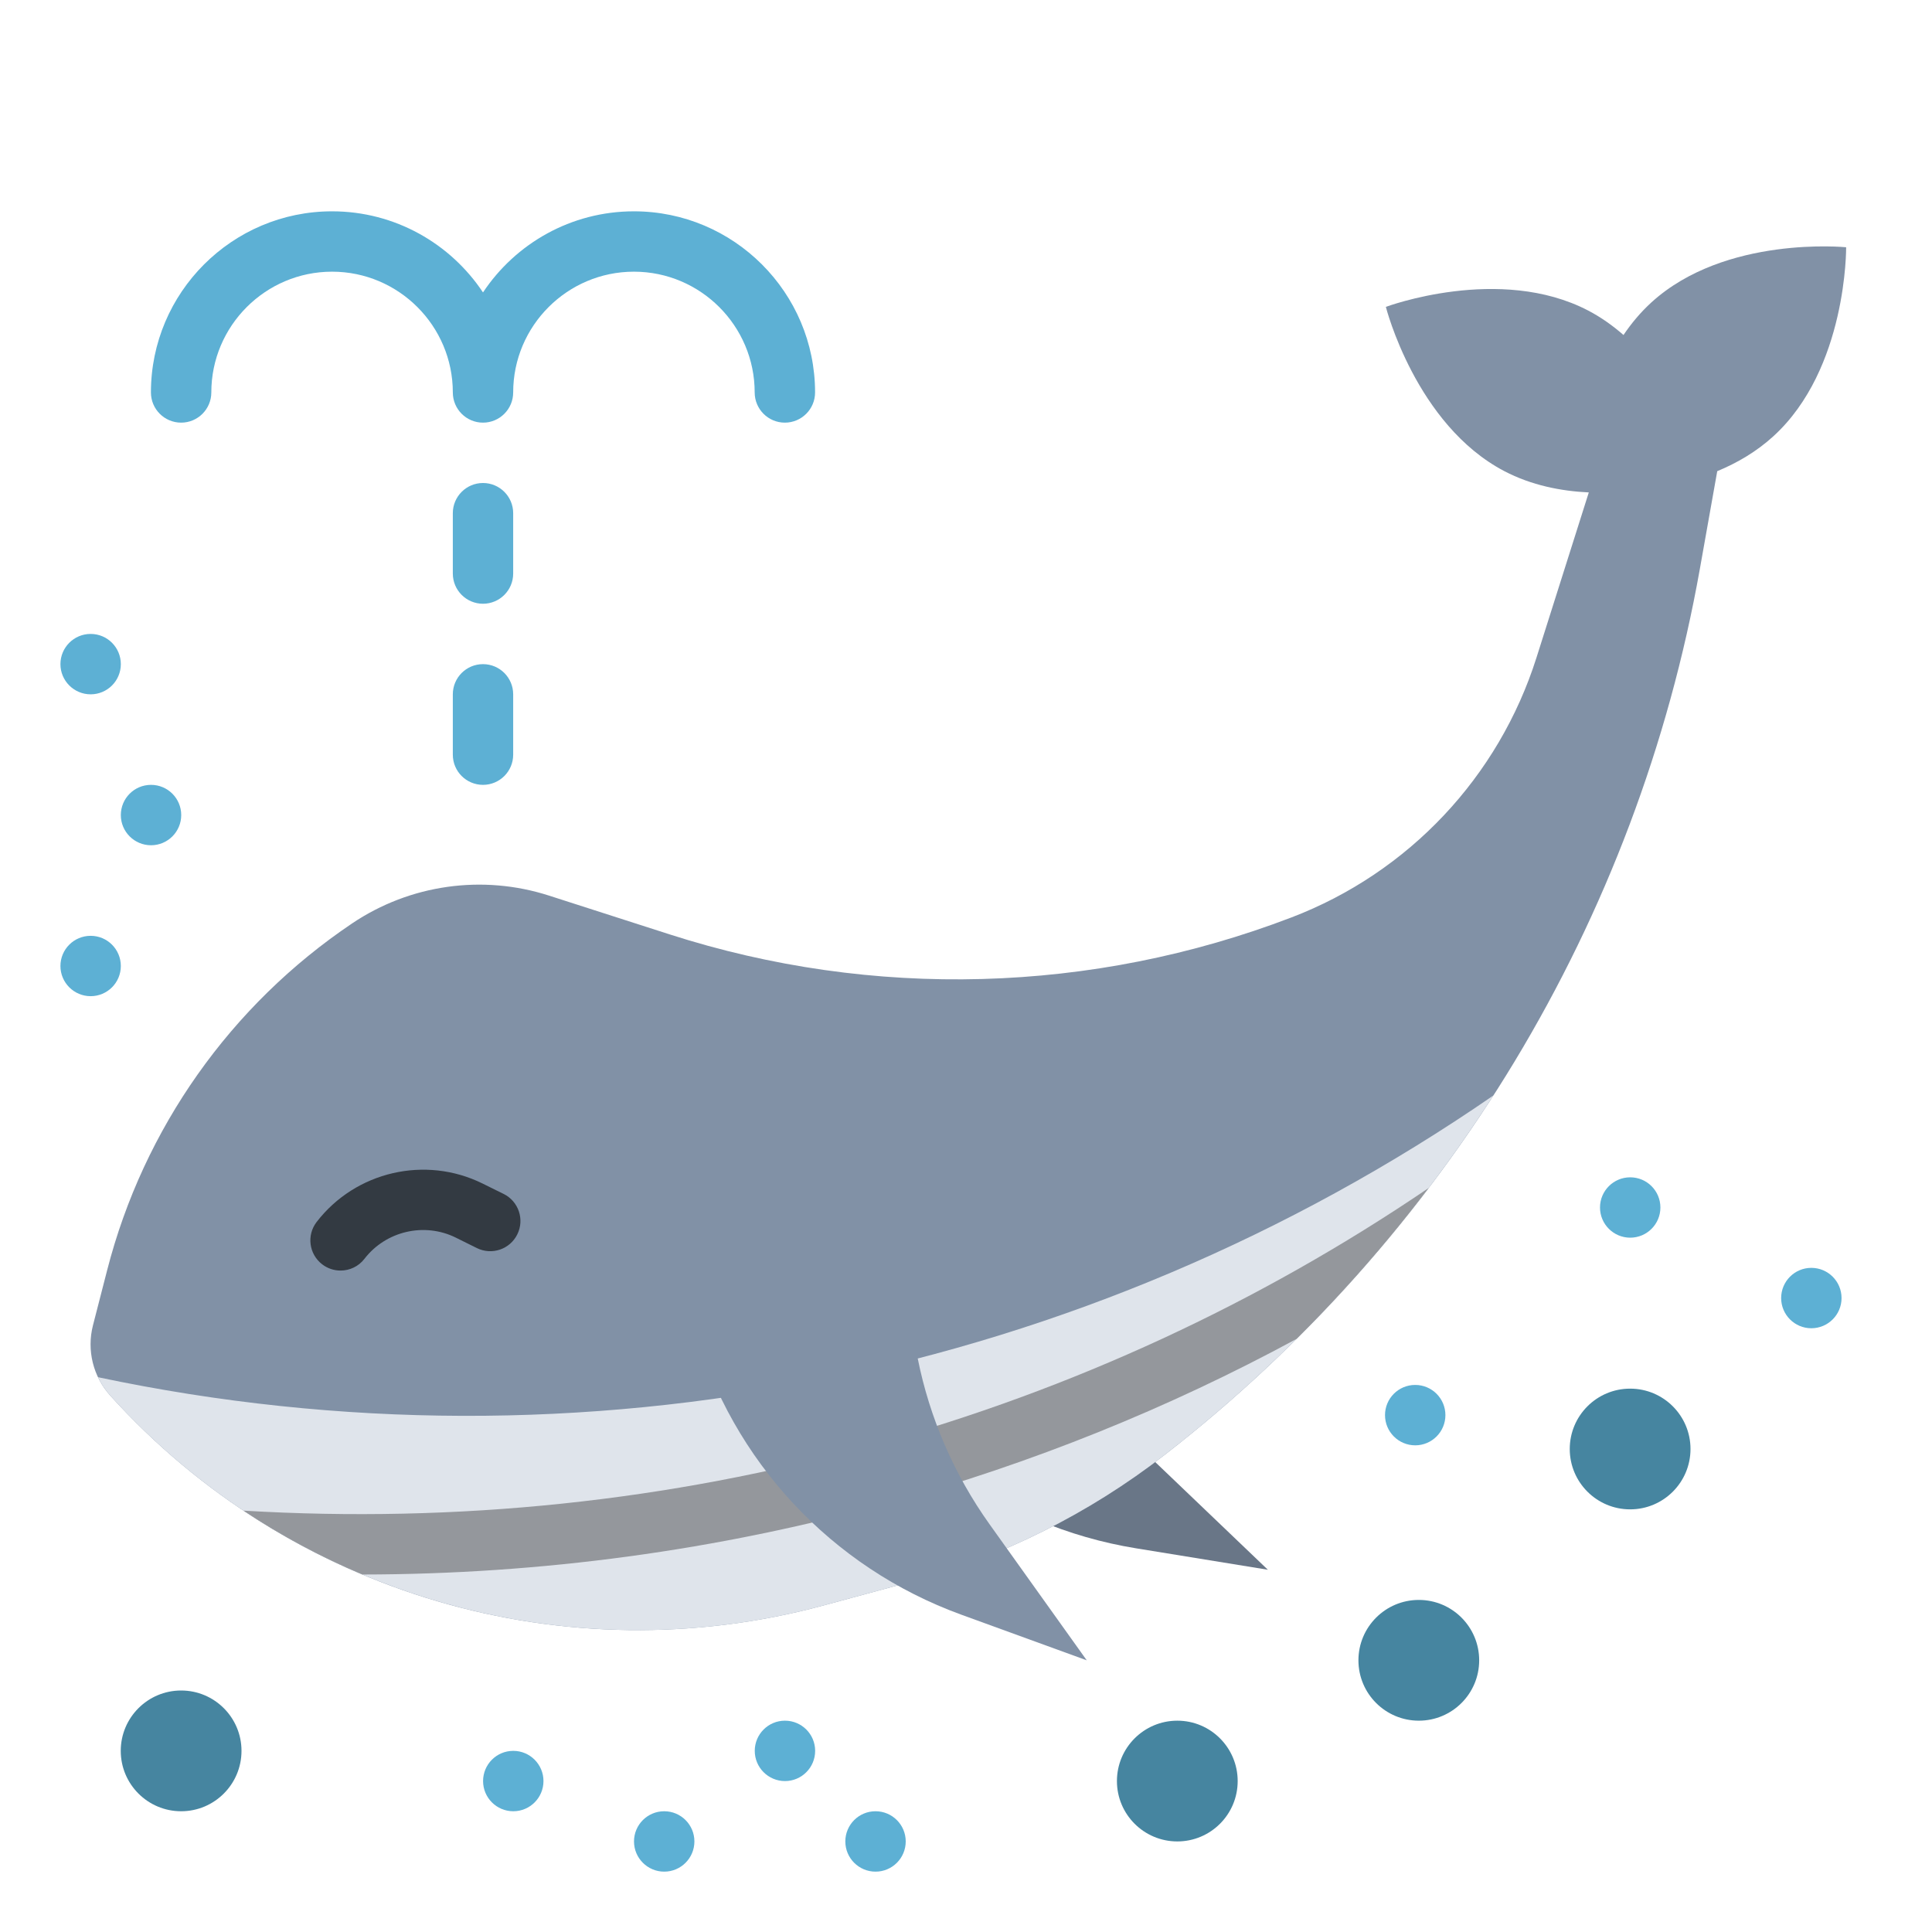
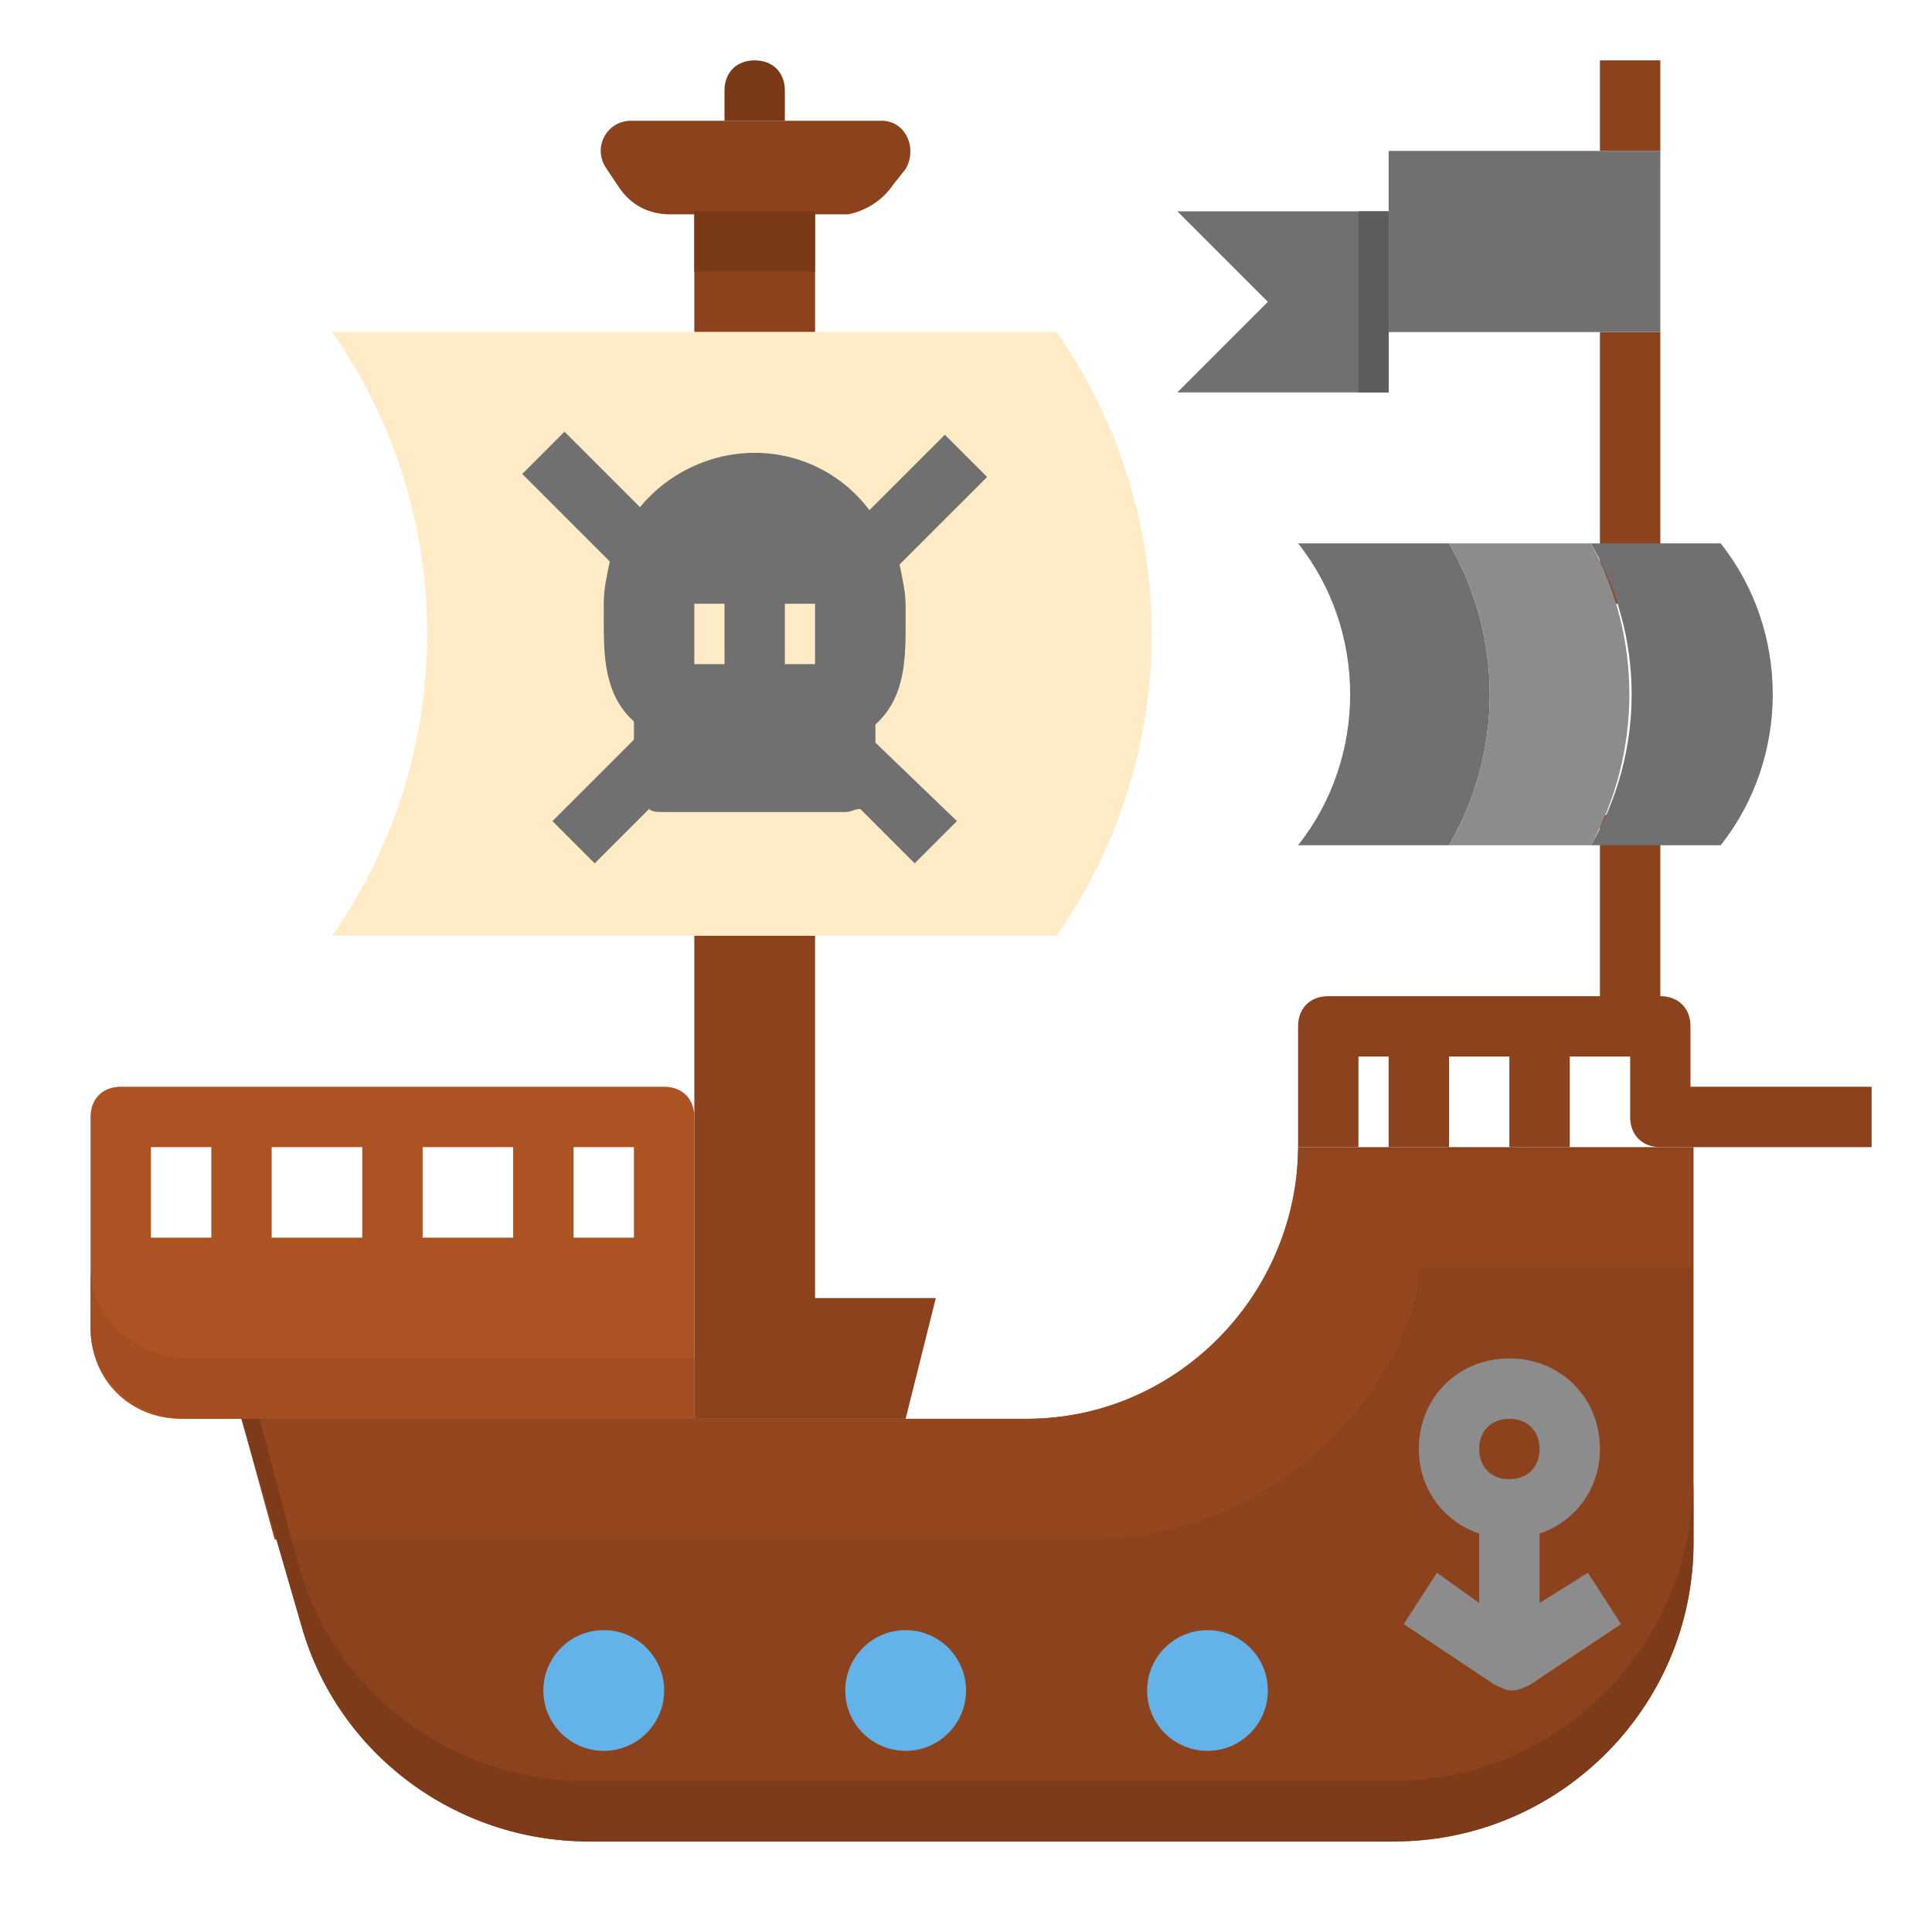
<svg xmlns="http://www.w3.org/2000/svg" width="50" height="50" viewBox="0 0 50 50" fill="none">
-   <path d="M26.459 32.289L27.056 33.764C27.648 35.225 28.544 36.544 29.684 37.634L32.812 40.625L29.4 40.07C25.874 39.497 22.836 37.268 21.231 34.076L26.459 32.289Z" fill="#697687" />
-   <path d="M47.778 6.399C47.778 6.399 44.648 6.083 42.736 7.828C42.456 8.084 42.219 8.369 42.016 8.67C41.743 8.431 41.441 8.215 41.106 8.039C38.812 6.839 35.866 7.942 35.866 7.942C35.866 7.942 36.638 10.992 38.932 12.193C39.634 12.56 40.397 12.71 41.118 12.744L39.764 17.019C38.786 20.108 36.454 22.583 33.428 23.741C28.269 25.717 22.59 25.873 17.331 24.182L14.205 23.177C12.486 22.625 10.609 22.89 9.111 23.899C5.971 26.012 3.716 29.204 2.774 32.869L2.406 34.299C2.241 34.942 2.409 35.625 2.854 36.118C7.495 41.259 14.63 43.358 21.316 41.548L23.514 40.953C25.923 40.301 28.178 39.177 30.148 37.647C37.441 31.983 42.374 23.815 43.992 14.724L44.442 12.194C44.955 11.982 45.457 11.69 45.895 11.29C47.808 9.545 47.778 6.399 47.778 6.399Z" fill="#8191A6" />
-   <path d="M38.647 28.352C38.121 29.171 37.563 29.969 36.975 30.744C36.294 31.641 35.572 32.508 34.81 33.342C34.403 33.788 33.985 34.224 33.556 34.65C32.487 35.713 31.35 36.714 30.148 37.647C28.178 39.178 25.923 40.301 23.515 40.953L21.316 41.548C19.727 41.978 18.111 42.188 16.511 42.188C14.052 42.188 11.627 41.693 9.378 40.748C8.307 40.298 7.275 39.745 6.3 39.095C5.049 38.261 3.889 37.265 2.854 36.118C2.724 35.974 2.618 35.812 2.536 35.642C15.043 38.288 28.096 35.625 38.647 28.352Z" fill="#DFE4EB" />
-   <path d="M36.975 30.744C36.294 31.641 35.572 32.508 34.81 33.342C34.403 33.788 33.985 34.224 33.556 34.65C30.227 36.454 26.697 37.875 23.013 38.895C18.574 40.124 14.002 40.744 9.378 40.748C8.307 40.298 7.275 39.745 6.3 39.095C11.83 39.425 17.311 38.852 22.596 37.39C27.745 35.963 32.579 33.73 36.975 30.744Z" fill="#94979C" />
-   <path d="M8.813 32.882C8.646 32.882 8.479 32.829 8.337 32.72C7.995 32.456 7.931 31.966 8.195 31.624C9.203 30.316 11.009 29.898 12.489 30.63L13.034 30.899C13.421 31.09 13.579 31.559 13.388 31.945C13.197 32.333 12.728 32.491 12.341 32.3L11.797 32.03C10.982 31.627 9.987 31.858 9.432 32.578C9.278 32.778 9.047 32.882 8.813 32.882Z" fill="#333A42" />
-   <path d="M12.5 20.312C12.069 20.312 11.719 19.963 11.719 19.531V17.969C11.719 17.537 12.069 17.188 12.5 17.188C12.931 17.188 13.281 17.537 13.281 17.969V19.531C13.281 19.963 12.931 20.312 12.5 20.312Z" fill="#5DB0D4" />
-   <path d="M12.5 15.625C12.069 15.625 11.719 15.275 11.719 14.844V13.281C11.719 12.85 12.069 12.5 12.5 12.5C12.931 12.5 13.281 12.85 13.281 13.281V14.844C13.281 15.275 12.931 15.625 12.5 15.625Z" fill="#5DB0D4" />
-   <path d="M20.312 10.938C19.881 10.938 19.531 10.588 19.531 10.156C19.531 8.433 18.129 7.031 16.406 7.031C14.683 7.031 13.281 8.433 13.281 10.156C13.281 10.588 12.931 10.938 12.5 10.938C12.069 10.938 11.719 10.588 11.719 10.156C11.719 8.433 10.317 7.031 8.594 7.031C6.871 7.031 5.469 8.433 5.469 10.156C5.469 10.588 5.119 10.938 4.688 10.938C4.256 10.938 3.906 10.588 3.906 10.156C3.906 7.572 6.009 5.469 8.594 5.469C10.222 5.469 11.66 6.304 12.5 7.568C13.34 6.304 14.778 5.469 16.406 5.469C18.991 5.469 21.094 7.572 21.094 10.156C21.094 10.588 20.744 10.938 20.312 10.938Z" fill="#5DB0D4" />
-   <path d="M23.438 33.594L23.75 35.154C24.059 36.7 24.693 38.163 25.609 39.447L28.125 42.969L24.876 41.787C21.519 40.566 18.95 37.81 17.969 34.375" fill="#8191A6" />
-   <path d="M42.188 39.062C43.05 39.062 43.75 38.363 43.75 37.5C43.75 36.637 43.05 35.938 42.188 35.938C41.325 35.938 40.625 36.637 40.625 37.5C40.625 38.363 41.325 39.062 42.188 39.062Z" fill="#4685A0" />
-   <path d="M36.719 44.531C37.582 44.531 38.281 43.832 38.281 42.969C38.281 42.106 37.582 41.406 36.719 41.406C35.856 41.406 35.156 42.106 35.156 42.969C35.156 43.832 35.856 44.531 36.719 44.531Z" fill="#4685A0" />
-   <path d="M30.469 47.656C31.332 47.656 32.031 46.957 32.031 46.094C32.031 45.231 31.332 44.531 30.469 44.531C29.606 44.531 28.906 45.231 28.906 46.094C28.906 46.957 29.606 47.656 30.469 47.656Z" fill="#4685A0" />
-   <path d="M4.688 46.875C5.55 46.875 6.25 46.175 6.25 45.312C6.25 44.45 5.55 43.75 4.688 43.75C3.825 43.75 3.125 44.45 3.125 45.312C3.125 46.175 3.825 46.875 4.688 46.875Z" fill="#4685A0" />
-   <path d="M13.284 46.875C12.852 46.875 12.502 46.525 12.502 46.094C12.502 45.662 12.851 45.312 13.283 45.312H13.284C13.715 45.312 14.065 45.662 14.065 46.094C14.065 46.525 13.715 46.875 13.284 46.875Z" fill="#5DB0D4" />
-   <path d="M2.346 25.781C1.915 25.781 1.564 25.431 1.564 25C1.564 24.569 1.914 24.219 2.345 24.219H2.346C2.778 24.219 3.127 24.569 3.127 25C3.127 25.431 2.778 25.781 2.346 25.781Z" fill="#5DB0D4" />
-   <path d="M3.909 21.875C3.477 21.875 3.127 21.525 3.127 21.094C3.127 20.662 3.476 20.312 3.908 20.312H3.909C4.34 20.312 4.69 20.662 4.69 21.094C4.69 21.525 4.34 21.875 3.909 21.875Z" fill="#5DB0D4" />
-   <path d="M2.346 17.969C1.915 17.969 1.564 17.619 1.564 17.188C1.564 16.756 1.914 16.406 2.345 16.406H2.346C2.778 16.406 3.127 16.756 3.127 17.188C3.127 17.619 2.778 17.969 2.346 17.969Z" fill="#5DB0D4" />
-   <path d="M17.19 48.438C16.759 48.438 16.408 48.088 16.408 47.656C16.408 47.225 16.758 46.875 17.189 46.875H17.19C17.622 46.875 17.971 47.225 17.971 47.656C17.971 48.088 17.621 48.438 17.19 48.438Z" fill="#5DB0D4" />
-   <path d="M20.315 46.094C19.884 46.094 19.533 45.744 19.533 45.312C19.533 44.881 19.883 44.531 20.314 44.531H20.315C20.747 44.531 21.096 44.881 21.096 45.312C21.096 45.744 20.746 46.094 20.315 46.094Z" fill="#5DB0D4" />
-   <path d="M46.877 34.375C46.446 34.375 46.096 34.025 46.096 33.594C46.096 33.162 46.445 32.812 46.877 32.812H46.877C47.309 32.812 47.659 33.162 47.659 33.594C47.659 34.025 47.309 34.375 46.877 34.375Z" fill="#5DB0D4" />
-   <path d="M42.19 32.031C41.758 32.031 41.408 31.681 41.408 31.25C41.408 30.819 41.758 30.469 42.189 30.469H42.19C42.621 30.469 42.971 30.819 42.971 31.25C42.971 31.681 42.621 32.031 42.19 32.031Z" fill="#5DB0D4" />
-   <path d="M22.659 48.438C22.227 48.438 21.877 48.088 21.877 47.656C21.877 47.225 22.226 46.875 22.658 46.875H22.659C23.09 46.875 23.44 47.225 23.44 47.656C23.44 48.088 23.09 48.438 22.659 48.438Z" fill="#5DB0D4" />
-   <path d="M36.626 37.405C36.194 37.405 35.844 37.055 35.844 36.623C35.844 36.192 36.193 35.842 36.624 35.842H36.626C37.057 35.842 37.407 36.192 37.407 36.623C37.407 37.055 37.057 37.405 36.626 37.405Z" fill="#5DB0D4" />
+   <path d="M43.75 28.125V26.562C43.75 26.094 43.438 25.781 42.969 25.781V21.094H41.406V25.781H34.375C33.906 25.781 33.594 26.094 33.594 26.562V29.688H35.156V27.344H35.938V29.688H37.5V27.344H39.062V29.688H40.625V27.344H42.188V28.906C42.188 29.375 42.5 29.688 42.969 29.688H48.438V28.125H43.75Z" fill="#8C421C" />
+   <path d="M42.969 8.594H41.406V15.625H42.969V8.594Z" fill="#8C421C" />
+   <path d="M42.969 1.562H41.406V3.906H42.969V1.562Z" fill="#8C421C" />
+   <path d="M21.094 5.469H17.969V8.594H21.094V5.469Z" fill="#8C421C" />
+   <path d="M17.188 28.125H3.125C2.656 28.125 2.344 28.438 2.344 28.906V32.031V32.188V34.375C2.344 35.703 3.359 36.719 4.688 36.719H17.969V28.906C17.969 28.438 17.656 28.125 17.188 28.125ZM5.469 32.031H3.906V29.688H5.469V32.031ZM9.375 32.031H7.031V29.688H9.375V32.031ZM13.281 32.031H10.938V29.688H13.281V32.031ZM16.406 32.031H14.844V29.688H16.406V32.031Z" fill="#AD5223" />
+   <path d="M30.469 5.469L32.812 7.812L30.469 10.156H35.938V8.594V5.469H30.469Z" fill="#707070" />
+   <path d="M33.594 29.688C33.594 33.594 30.469 36.719 26.562 36.719H6.25L7.812 42.109C8.75 45.391 11.797 47.656 15.234 47.656H36.094C40.312 47.656 43.828 44.219 43.828 39.922V29.688H33.594Z" fill="#8C421C" />
+   <path d="M37.5 14.062H33.594C35.391 16.328 35.391 19.609 33.594 21.875H37.5C38.906 19.453 38.906 16.484 37.5 14.062Z" fill="#707070" />
+   <path d="M44.531 14.062H42.188H41.172C42.578 16.484 42.578 19.453 41.172 21.875H42.188H44.531C46.328 19.609 46.328 16.328 44.531 14.062Z" fill="#707070" />
+   <path d="M41.172 14.062H37.5C38.906 16.484 38.906 19.453 37.5 21.875H41.172C42.5 19.453 42.5 16.484 41.172 14.062Z" fill="#8C8C8C" />
+   <path d="M42.969 3.906H42.188H35.938V5.469V8.594H42.188H42.969V3.906Z" fill="#707070" />
+   <path d="M23.125 4.766L23.438 4.375C23.75 3.828 23.438 3.125 22.813 3.125H16.328C15.703 3.125 15.313 3.828 15.703 4.375L16.016 4.844C16.328 5.312 16.797 5.547 17.344 5.547H21.953C22.344 5.469 22.813 5.234 23.125 4.766Z" fill="#8C421C" />
+   <path d="M15.625 45.312C16.488 45.312 17.188 44.613 17.188 43.75C17.188 42.887 16.488 42.188 15.625 42.188C14.762 42.188 14.062 42.887 14.062 43.75C14.062 44.613 14.762 45.312 15.625 45.312Z" fill="#64B3E8" />
+   <path d="M23.438 45.312C24.3 45.312 25 44.613 25 43.75C25 42.887 24.3 42.188 23.438 42.188C22.575 42.188 21.875 42.887 21.875 43.75C21.875 44.613 22.575 45.312 23.438 45.312Z" fill="#64B3E8" />
+   <path d="M31.25 45.312C32.113 45.312 32.812 44.613 32.812 43.75C32.812 42.887 32.113 42.188 31.25 42.188C30.387 42.188 29.688 42.887 29.688 43.75C29.688 44.613 30.387 45.312 31.25 45.312Z" fill="#64B3E8" />
+   <path d="M26.562 36.719H6.25L7.109 39.844H28.125C33.594 39.844 36.719 35.156 36.719 32.812H43.75V29.766H33.594C33.516 33.594 30.391 36.719 26.562 36.719Z" fill="#94461E" />
+   <path d="M4.922 35.156C3.516 35.156 2.344 34.141 2.344 32.812V34.375C2.344 35.703 3.516 36.719 4.922 36.719H17.969V35.156H4.922Z" fill="#A34D21" />
+   <path d="M36.016 46.094H15.156C11.719 46.094 8.672 43.828 7.734 40.547L6.719 36.719H6.25L7.812 42.109C8.75 45.391 11.797 47.656 15.234 47.656H36.094C40.312 47.656 43.828 44.219 43.828 39.922V38.359C43.75 42.656 40.312 46.094 36.016 46.094Z" fill="#7D3B19" />
+   <path d="M39.844 41.484V39.688C40.781 39.375 41.406 38.516 41.406 37.5C41.406 36.172 40.391 35.156 39.062 35.156C37.734 35.156 36.719 36.172 36.719 37.5C36.719 38.516 37.344 39.375 38.281 39.688V41.484L37.188 40.703L36.328 42.031L38.672 43.594C38.828 43.672 38.984 43.75 39.141 43.75C39.297 43.75 39.453 43.672 39.609 43.594L41.953 42.031L41.094 40.703L39.844 41.484ZM39.062 36.719C39.531 36.719 39.844 37.031 39.844 37.5C39.844 37.969 39.531 38.281 39.062 38.281C38.594 38.281 38.281 37.969 38.281 37.5C38.281 37.031 38.594 36.719 39.062 36.719Z" fill="#8C8C8C" />
+   <path d="M19.531 1.562C19.062 1.562 18.75 1.875 18.75 2.344V3.125H20.312V2.344C20.312 1.875 20 1.562 19.531 1.562Z" fill="#7A3A18" />
+   <path d="M21.094 5.469H17.969V7.031H21.094V5.469Z" fill="#7A3A18" />
+   <path d="M27.344 8.594H8.594C11.875 13.281 11.875 19.531 8.594 24.219H27.344C30.625 19.531 30.625 13.281 27.344 8.594Z" fill="#FFECC7" />
+   <path d="M22.656 18.75C23.438 18.047 23.438 17.031 23.438 16.094V15.703C23.438 15.312 23.359 15 23.281 14.609L25.547 12.344L24.453 11.25L22.5 13.203C21.797 12.266 20.703 11.719 19.531 11.719C18.359 11.719 17.266 12.266 16.562 13.125L14.609 11.172L13.516 12.266L15.781 14.531C15.703 14.922 15.625 15.234 15.625 15.625V16.016C15.625 16.953 15.625 17.969 16.406 18.672V19.141L14.297 21.25L15.391 22.344L16.797 20.938C16.875 21.016 17.031 21.016 17.188 21.016H21.875C22.031 21.016 22.109 20.938 22.266 20.938L23.672 22.344L24.766 21.25L22.656 19.219V18.75ZM18.75 15.625V17.188H17.969V15.625H18.75ZM20.312 17.188V15.625H21.094V17.188H20.312Z" fill="#707070" />
+   <path d="M21.094 33.594V24.219H17.969V36.719H23.438L24.219 33.594H21.094Z" fill="#8C421C" />
+   <path d="M35.938 5.469H35.156V10.156H35.938V5.469Z" fill="#5C5C5C" />
</svg>
